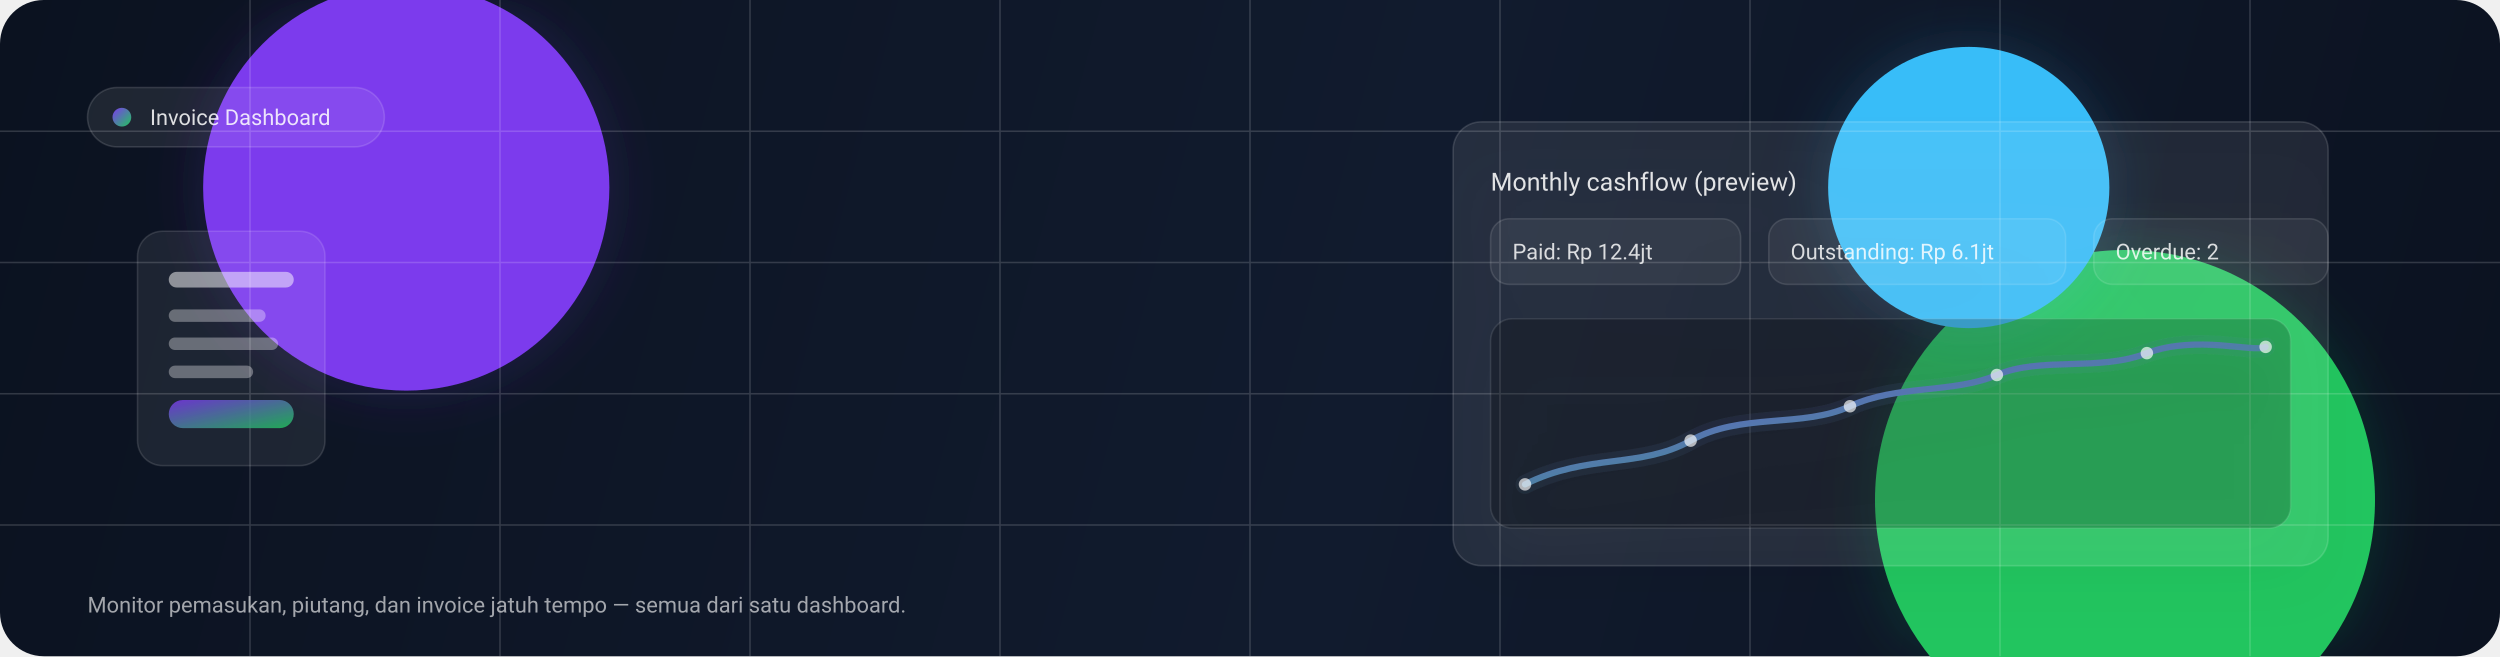
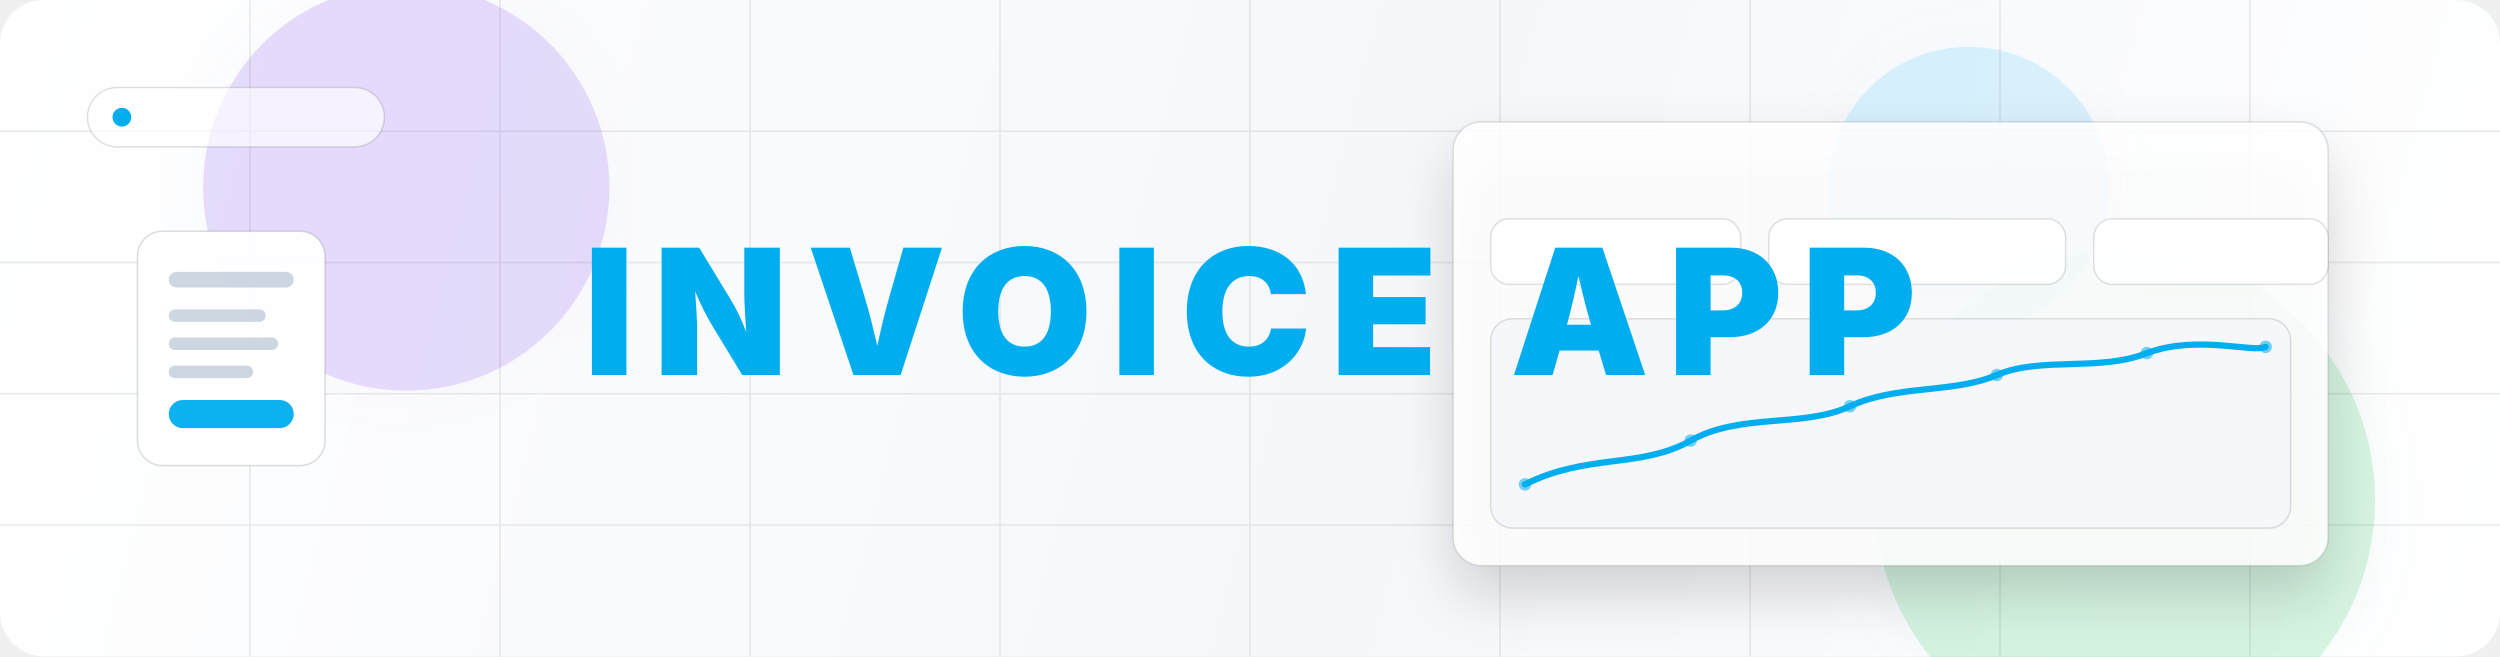
<svg xmlns="http://www.w3.org/2000/svg" width="1600" height="420" viewBox="0 0 1600 420" fill="none">
  <defs>
    <linearGradient id="bg" x1="0" y1="0" x2="1600" y2="420" gradientUnits="userSpaceOnUse">
-       <stop stop-color="#0B1220" />
-       <stop offset="0.55" stop-color="#111B2E" />
-       <stop offset="1" stop-color="#0B1220" />
-     </linearGradient>
-     <linearGradient id="accent" x1="0" y1="0" x2="1" y2="1">
-       <stop stop-color="#7C3AED" />
-       <stop offset="1" stop-color="#22C55E" />
+       <stop stop-color="#FFFFFF" />
+       <stop offset="0.55" stop-color="#F5F7FB" />
+       <stop offset="1" stop-color="#FFFFFF" />
    </linearGradient>
    <filter id="soft" x="-50%" y="-50%" width="200%" height="200%">
      <feGaussianBlur stdDeviation="18" result="blur" />
      <feColorMatrix in="blur" type="matrix" values="1 0 0 0 0                 0 1 0 0 0                 0 0 1 0 0                 0 0 0 .18 0" />
      <feBlend in="SourceGraphic" mode="normal" />
    </filter>
    <filter id="cardShadow" x="-50%" y="-50%" width="200%" height="200%">
-       <feDropShadow dx="0" dy="18" stdDeviation="18" flood-color="#000000" flood-opacity="0.22" />
+       <feDropShadow dx="0" dy="18" stdDeviation="18" flood-color="#000000" flood-opacity="0.18" />
    </filter>
  </defs>
  <rect width="1600" height="420" rx="28" fill="url(#bg)" />
-   <circle cx="260" cy="120" r="130" fill="#7C3AED" filter="url(#soft)" />
-   <circle cx="1360" cy="320" r="160" fill="#22C55E" filter="url(#soft)" />
-   <circle cx="1260" cy="120" r="90" fill="#38BDF8" filter="url(#soft)" />
-   <g opacity="0.16">
-     <path d="M0 84H1600" stroke="#FFFFFF" />
-     <path d="M0 168H1600" stroke="#FFFFFF" />
-     <path d="M0 252H1600" stroke="#FFFFFF" />
-     <path d="M0 336H1600" stroke="#FFFFFF" />
-     <path d="M160 0V420" stroke="#FFFFFF" />
-     <path d="M320 0V420" stroke="#FFFFFF" />
-     <path d="M480 0V420" stroke="#FFFFFF" />
-     <path d="M640 0V420" stroke="#FFFFFF" />
-     <path d="M800 0V420" stroke="#FFFFFF" />
-     <path d="M960 0V420" stroke="#FFFFFF" />
-     <path d="M1120 0V420" stroke="#FFFFFF" />
-     <path d="M1280 0V420" stroke="#FFFFFF" />
-     <path d="M1440 0V420" stroke="#FFFFFF" />
+   <circle cx="260" cy="120" r="130" fill="#7C3AED" opacity="0.18" filter="url(#soft)" />
+   <circle cx="1360" cy="320" r="160" fill="#22C55E" opacity="0.18" filter="url(#soft)" />
+   <circle cx="1260" cy="120" r="90" fill="#38BDF8" opacity="0.18" filter="url(#soft)" />
+   <g opacity="0.08">
+     <path d="M0 84H1600" stroke="#000000" />
+     <path d="M0 168H1600" stroke="#000000" />
+     <path d="M0 252H1600" stroke="#000000" />
+     <path d="M0 336H1600" stroke="#000000" />
+     <path d="M160 0V420" stroke="#000000" />
+     <path d="M320 0V420" stroke="#000000" />
+     <path d="M480 0V420" stroke="#000000" />
+     <path d="M640 0V420" stroke="#000000" />
+     <path d="M800 0V420" stroke="#000000" />
+     <path d="M960 0V420" stroke="#000000" />
+     <path d="M1120 0V420" stroke="#000000" />
+     <path d="M1280 0V420" stroke="#000000" />
+     <path d="M1440 0V420" stroke="#000000" />
  </g>
  <g transform="translate(56 56)">
-     <rect x="0" y="0" width="190" height="38" rx="19" fill="rgba(255,255,255,0.08)" stroke="rgba(255,255,255,0.14)" />
-     <circle cx="22" cy="19" r="6" fill="url(#accent)" />
-     <text x="40" y="24" font-family="ui-sans-serif, system-ui, -apple-system, Segoe UI, Roboto" font-size="14" fill="rgba(255,255,255,0.85)">
-       Invoice Dashboard
-     </text>
+     <rect x="0" y="0" width="190" height="38" rx="19" fill="rgba(255,255,255,0.65)" stroke="rgba(0,0,0,0.12)" />
+     <circle cx="22" cy="19" r="6" fill="#00AEEF" />
  </g>
  <g transform="translate(930 78)" filter="url(#cardShadow)">
-     <rect x="0" y="0" width="560" height="284" rx="18" fill="rgba(255,255,255,0.08)" stroke="rgba(255,255,255,0.14)" />
-     <text x="24" y="44" font-family="ui-sans-serif, system-ui, -apple-system, Segoe UI, Roboto" font-size="16" fill="rgba(255,255,255,0.86)">
-       Monthly cashflow (preview)
-     </text>
+     <rect x="0" y="0" width="560" height="284" rx="18" fill="rgba(255,255,255,0.85)" stroke="rgba(0,0,0,0.12)" />
    <g transform="translate(24 62)">
-       <rect x="0" y="0" width="160" height="42" rx="12" fill="rgba(255,255,255,0.06)" stroke="rgba(255,255,255,0.12)" />
-       <text x="14" y="26" font-family="ui-sans-serif, system-ui, -apple-system, Segoe UI, Roboto" font-size="14" fill="rgba(255,255,255,0.82)">
-         Paid: Rp 12.4jt
-       </text>
-       <rect x="178" y="0" width="190" height="42" rx="12" fill="rgba(255,255,255,0.06)" stroke="rgba(255,255,255,0.12)" />
-       <text x="192" y="26" font-family="ui-sans-serif, system-ui, -apple-system, Segoe UI, Roboto" font-size="14" fill="rgba(255,255,255,0.82)">
-         Outstanding: Rp 6.1jt
-       </text>
-       <rect x="386" y="0" width="150" height="42" rx="12" fill="rgba(255,255,255,0.06)" stroke="rgba(255,255,255,0.12)" />
-       <text x="400" y="26" font-family="ui-sans-serif, system-ui, -apple-system, Segoe UI, Roboto" font-size="14" fill="rgba(255,255,255,0.82)">
-         Overdue: 2
-       </text>
+       <rect x="0" y="0" width="160" height="42" rx="12" fill="rgba(255,255,255,0.9)" stroke="rgba(0,0,0,0.12)" />
+       <rect x="178" y="0" width="190" height="42" rx="12" fill="rgba(255,255,255,0.9)" stroke="rgba(0,0,0,0.12)" />
+       <rect x="386" y="0" width="150" height="42" rx="12" fill="rgba(255,255,255,0.9)" stroke="rgba(0,0,0,0.12)" />
    </g>
    <g transform="translate(24 126)">
-       <rect x="0" y="0" width="512" height="134" rx="14" fill="rgba(0,0,0,0.18)" stroke="rgba(255,255,255,0.10)" />
-       <path d="M22 106C62 86 96 96 128 78C160 60 200 70 230 56C260 42 296 48 324 36C352 24 390 34 420 22C452 10 488 22 496 18" stroke="url(#accent)" stroke-width="4" fill="none" stroke-linecap="round" />
-       <path d="M22 106C62 86 96 96 128 78C160 60 200 70 230 56C260 42 296 48 324 36C352 24 390 34 420 22C452 10 488 22 496 18" stroke="url(#accent)" stroke-width="12" opacity="0.10" fill="none" stroke-linecap="round" />
-       <g opacity="0.65">
-         <circle cx="22" cy="106" r="4" fill="#FFFFFF" />
-         <circle cx="128" cy="78" r="4" fill="#FFFFFF" />
-         <circle cx="230" cy="56" r="4" fill="#FFFFFF" />
-         <circle cx="324" cy="36" r="4" fill="#FFFFFF" />
-         <circle cx="420" cy="22" r="4" fill="#FFFFFF" />
-         <circle cx="496" cy="18" r="4" fill="#FFFFFF" />
+       <rect x="0" y="0" width="512" height="134" rx="14" fill="rgba(245,247,251,0.95)" stroke="rgba(0,0,0,0.12)" />
+       <path d="M22 106C62 86 96 96 128 78C160 60 200 70 230 56C260 42 296 48 324 36C352 24 390 34 420 22C452 10 488 22 496 18" stroke="#00AEEF" stroke-width="4" fill="none" stroke-linecap="round" />
+       <g opacity="0.55">
+         <circle cx="22" cy="106" r="4" fill="#00AEEF" />
+         <circle cx="128" cy="78" r="4" fill="#00AEEF" />
+         <circle cx="230" cy="56" r="4" fill="#00AEEF" />
+         <circle cx="324" cy="36" r="4" fill="#00AEEF" />
+         <circle cx="420" cy="22" r="4" fill="#00AEEF" />
+         <circle cx="496" cy="18" r="4" fill="#00AEEF" />
      </g>
    </g>
  </g>
-   <g transform="translate(88 148)" opacity="0.92">
-     <rect x="0" y="0" width="120" height="150" rx="16" fill="rgba(255,255,255,0.08)" stroke="rgba(255,255,255,0.14)" />
-     <rect x="20" y="26" width="80" height="10" rx="5" fill="rgba(255,255,255,0.55)" />
-     <rect x="20" y="50" width="62" height="8" rx="4" fill="rgba(255,255,255,0.36)" />
-     <rect x="20" y="68" width="70" height="8" rx="4" fill="rgba(255,255,255,0.36)" />
-     <rect x="20" y="86" width="54" height="8" rx="4" fill="rgba(255,255,255,0.36)" />
-     <rect x="20" y="108" width="80" height="18" rx="9" fill="url(#accent)" opacity="0.9" />
+   <g transform="translate(88 148)" opacity="0.95">
+     <rect x="0" y="0" width="120" height="150" rx="16" fill="#FFFFFF" stroke="rgba(0,0,0,0.14)" />
+     <rect x="20" y="26" width="80" height="10" rx="5" fill="#CBD5E1" />
+     <rect x="20" y="50" width="62" height="8" rx="4" fill="#CBD5E1" />
+     <rect x="20" y="68" width="70" height="8" rx="4" fill="#CBD5E1" />
+     <rect x="20" y="86" width="54" height="8" rx="4" fill="#CBD5E1" />
+     <rect x="20" y="108" width="80" height="18" rx="9" fill="#00AEEF" />
  </g>
-   <text x="56" y="392" font-family="ui-sans-serif, system-ui, -apple-system, Segoe UI, Roboto" font-size="14" fill="rgba(255,255,255,0.62)">
-     Monitor pemasukan, piutang, dan invoice jatuh tempo — semua dari satu dashboard.
+   <text x="800" y="240" text-anchor="middle" fill="#00AEEF" opacity="1" font-size="112" font-weight="900" letter-spacing="12" font-family="Inter, system-ui, -apple-system, BlinkMacSystemFont, sans-serif">
+     INVOICE APP
  </text>
</svg>
